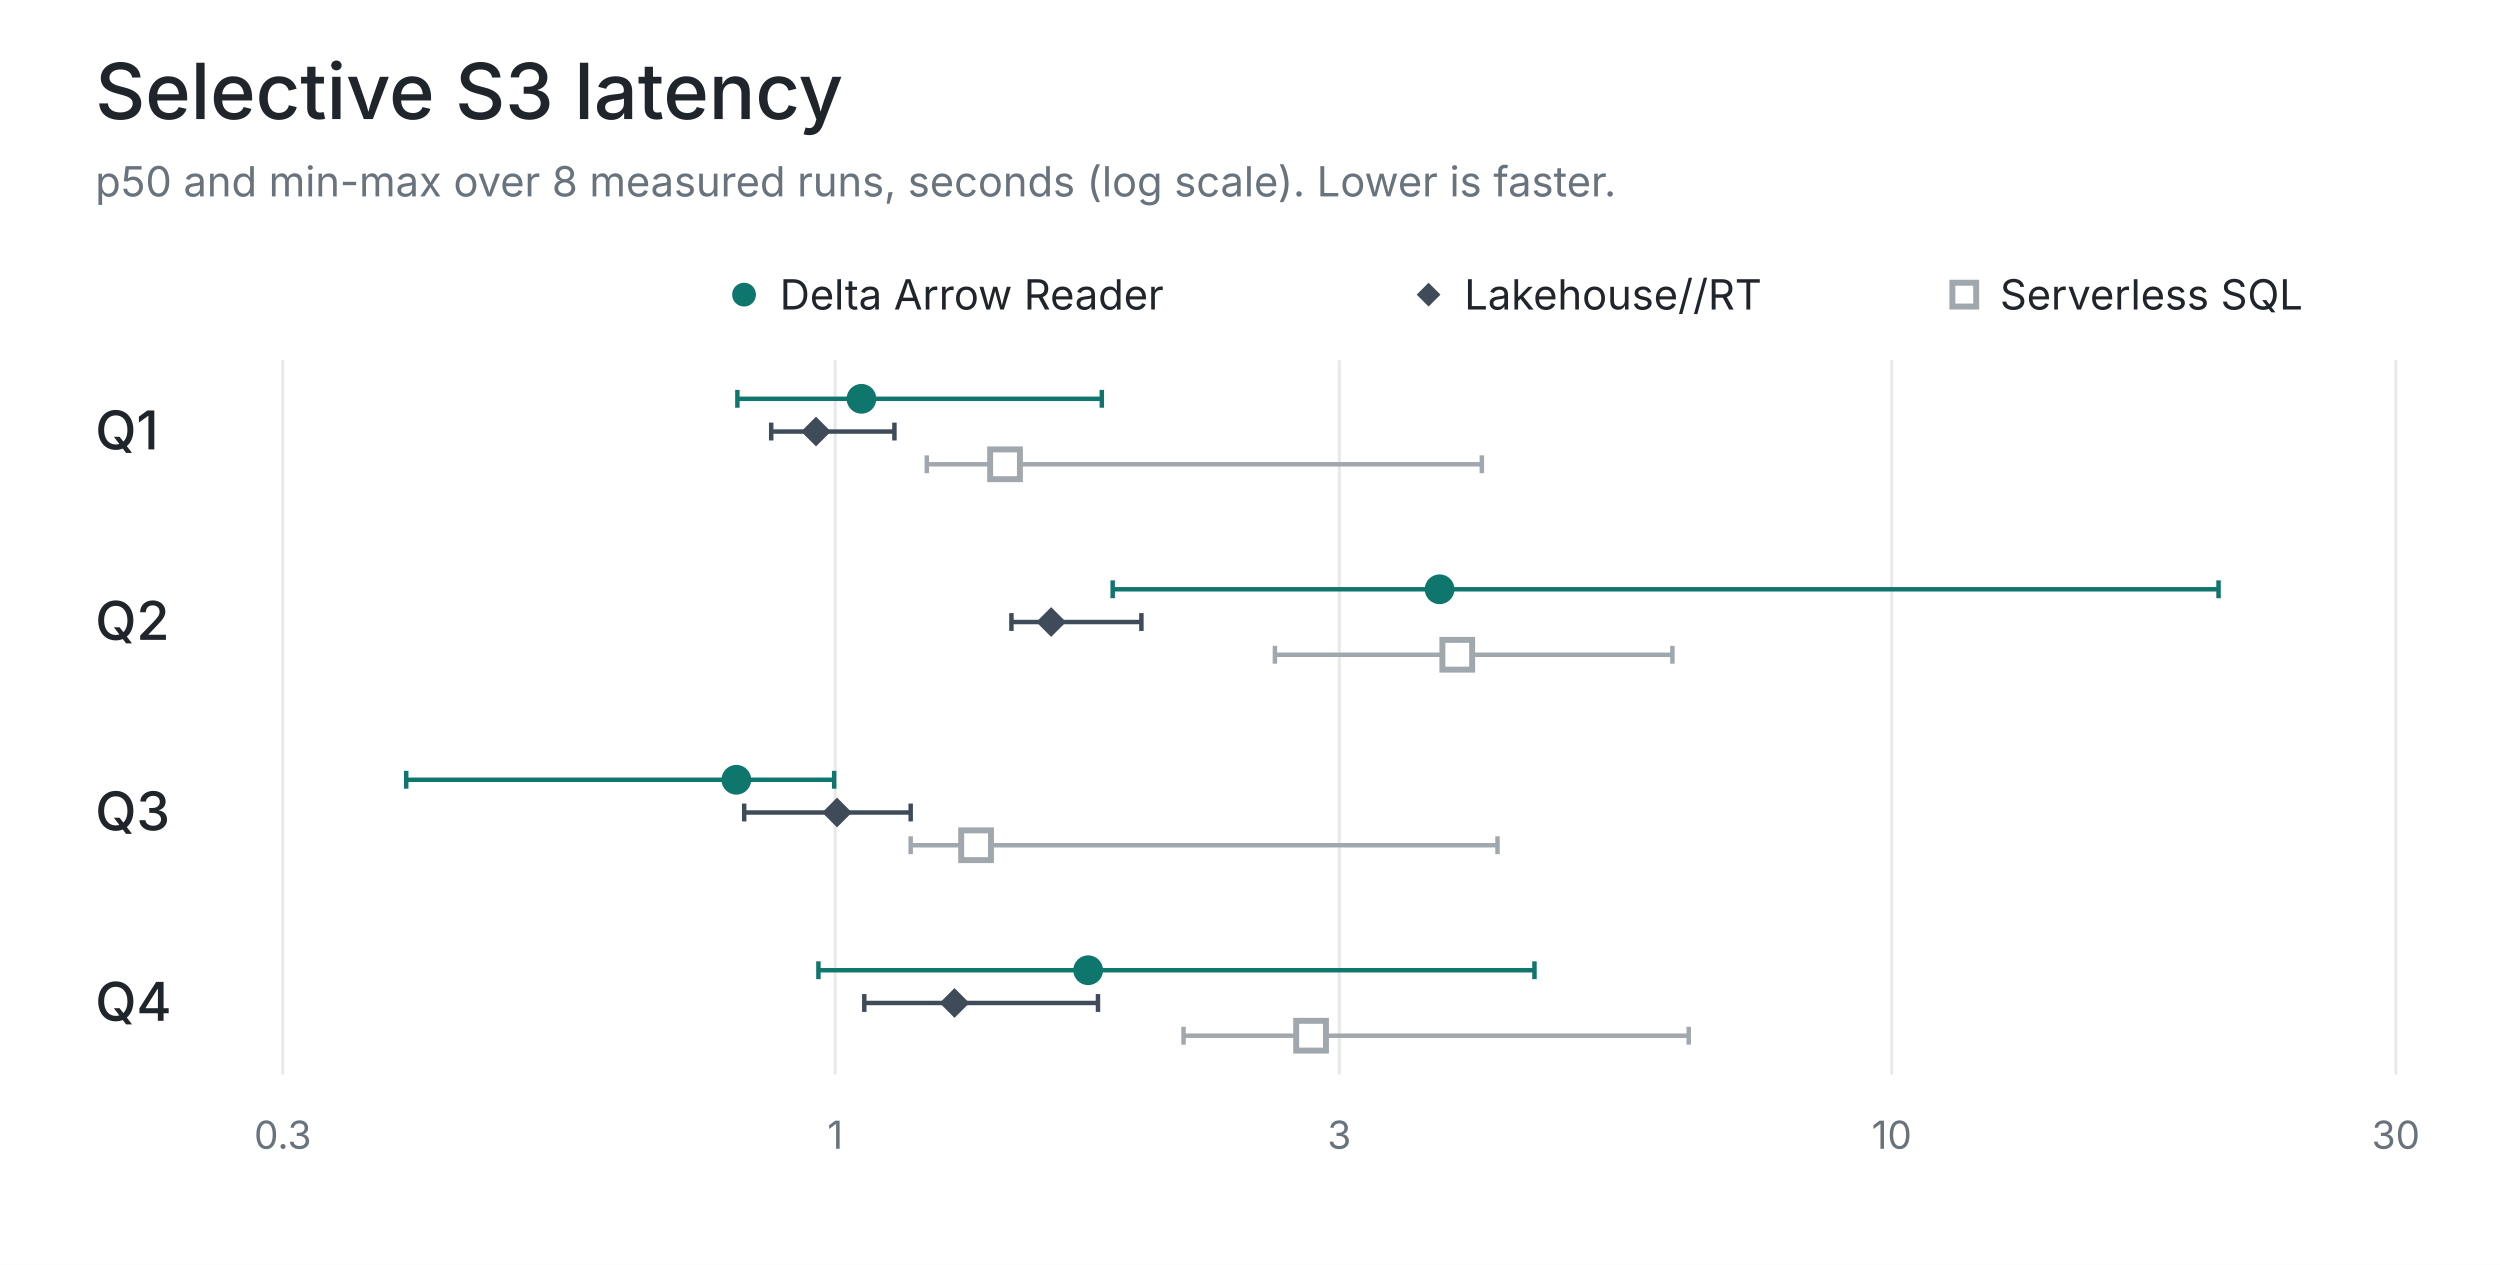
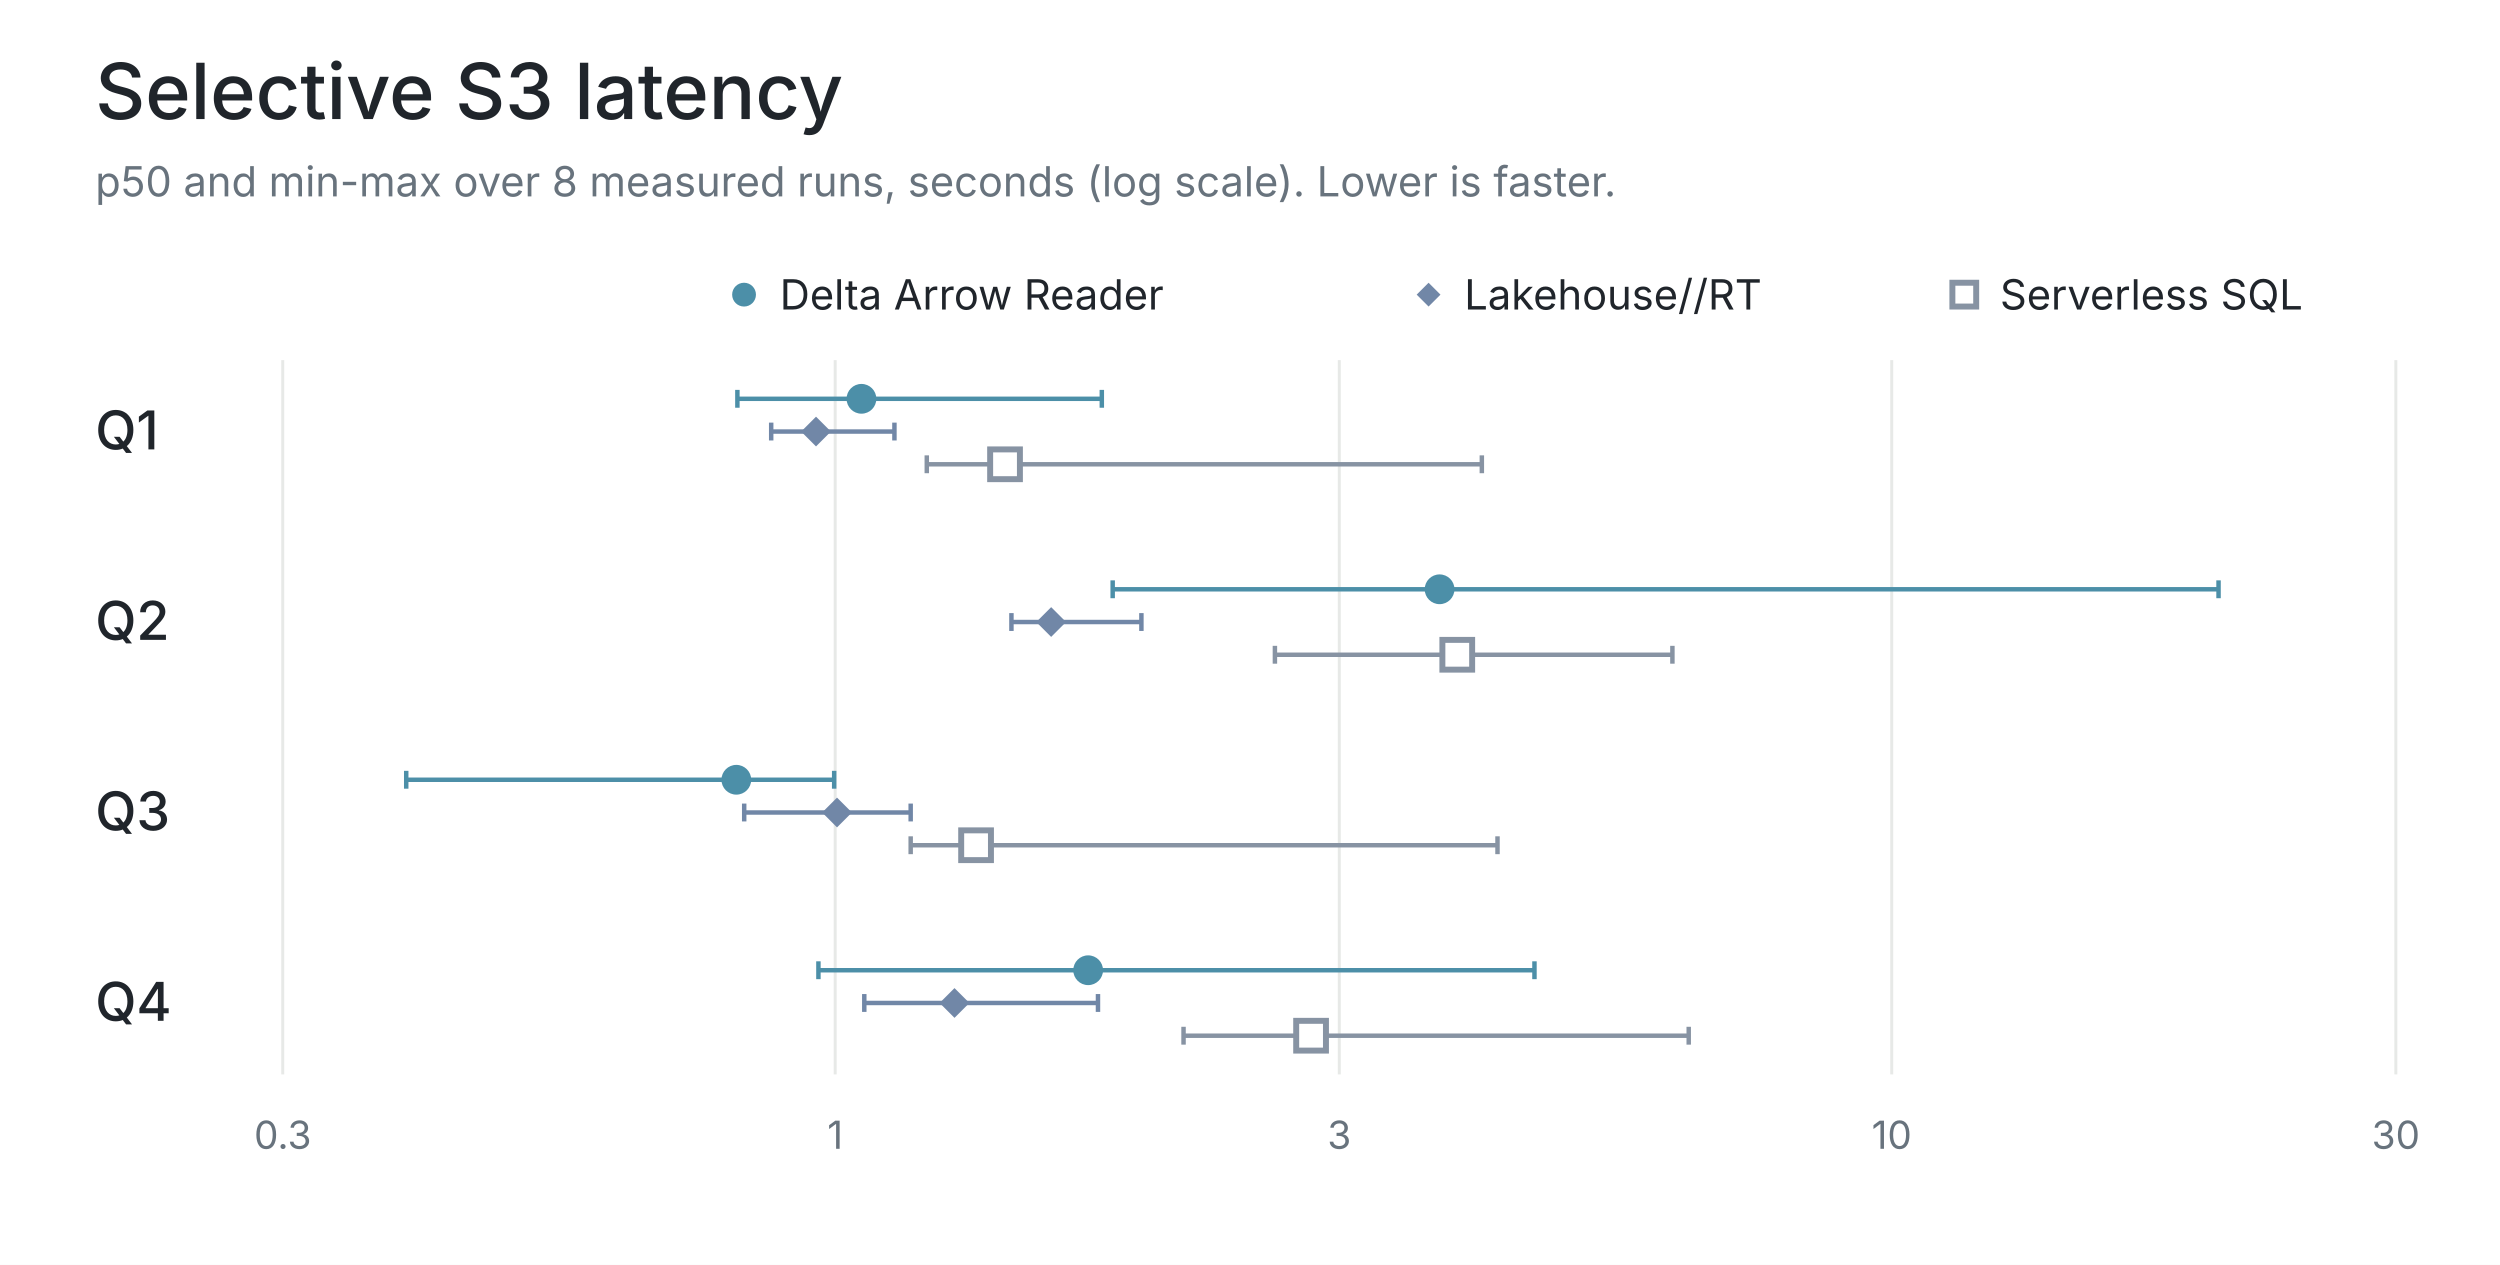
<svg xmlns="http://www.w3.org/2000/svg" width="840" height="425" viewBox="0 0 840 425" role="img" aria-labelledby="title description">
  <style>text{font-family:Inter,ui-sans-serif,-apple-system,BlinkMacSystemFont,"Segoe UI",sans-serif;font-variant-numeric:tabular-nums}</style>
  <rect width="840" height="425" fill="#ffffff" />
  <text x="32" y="40" fill="#20252b" font-size="26" font-weight="500">Selective S3 latency</text>
  <text x="32" y="66" fill="#68737d" font-size="14">p50 and min-max over 8 measured runs, seconds (log scale). Lower is faster.</text>
-   <circle cx="250" cy="99" r="4" fill="#0f766e" />
+   <circle cx="250" cy="99" r="4" fill="#4c8fa8" />
  <text x="262" y="104" fill="#20252b" font-size="14" font-weight="400">Delta Arrow Reader</text>
-   <polygon points="480,95 484,99 480,103 476,99" fill="#3f4b59" />
+   <polygon points="480,95 484,99 480,103 476,99" fill="#7187a7" />
  <text x="492" y="104" fill="#20252b" font-size="14" font-weight="400">Lakehouse//RT</text>
-   <rect x="656" y="95" width="8" height="8" fill="#ffffff" stroke="#a0a7ad" stroke-width="2" />
+   <rect x="656" y="95" width="8" height="8" fill="#ffffff" stroke="#8793a3" stroke-width="2" />
  <text x="672" y="104" fill="#20252b" font-size="14" font-weight="400">Serverless SQL</text>
  <line x1="95.00" y1="121" x2="95.00" y2="361" stroke="#e7e9e7" />
  <text x="95.00" y="386" text-anchor="middle" fill="#68737d" font-size="13">0.3</text>
  <line x1="280.62" y1="121" x2="280.62" y2="361" stroke="#e7e9e7" />
  <text x="280.62" y="386" text-anchor="middle" fill="#68737d" font-size="13">1</text>
  <line x1="450.00" y1="121" x2="450.00" y2="361" stroke="#e7e9e7" />
  <text x="450.00" y="386" text-anchor="middle" fill="#68737d" font-size="13">3</text>
  <line x1="635.62" y1="121" x2="635.62" y2="361" stroke="#e7e9e7" />
  <text x="635.62" y="386" text-anchor="middle" fill="#68737d" font-size="13">10</text>
  <line x1="805.00" y1="121" x2="805.00" y2="361" stroke="#e7e9e7" />
  <text x="805.00" y="386" text-anchor="middle" fill="#68737d" font-size="13">30</text>
  <text x="32" y="151" fill="#20252b" font-size="18" font-weight="500">Q1</text>
-   <line x1="247.76" y1="134" x2="370.21" y2="134" stroke="#0f766e" stroke-width="1.5" />
-   <line x1="247.76" y1="131" x2="247.76" y2="137" stroke="#0f766e" stroke-width="1.5" />
-   <line x1="370.21" y1="131" x2="370.21" y2="137" stroke="#0f766e" stroke-width="1.5" />
-   <circle cx="289.45" cy="134" r="5" fill="#0f766e" />
-   <line x1="259.12" y1="145" x2="300.53" y2="145" stroke="#3f4b59" stroke-width="1.5" />
-   <line x1="259.12" y1="142" x2="259.12" y2="148" stroke="#3f4b59" stroke-width="1.5" />
-   <line x1="300.53" y1="142" x2="300.53" y2="148" stroke="#3f4b59" stroke-width="1.5" />
-   <polygon points="274.18,140 279.18,145 274.18,150 269.18,145" fill="#3f4b59" />
-   <line x1="311.40" y1="156" x2="497.90" y2="156" stroke="#a0a7ad" stroke-width="1.5" />
-   <line x1="311.40" y1="153" x2="311.40" y2="159" stroke="#a0a7ad" stroke-width="1.5" />
-   <line x1="497.90" y1="153" x2="497.90" y2="159" stroke="#a0a7ad" stroke-width="1.5" />
-   <rect x="332.69" y="151" width="10" height="10" fill="#ffffff" stroke="#a0a7ad" stroke-width="2" />
+   <line x1="247.76" y1="134" x2="370.21" y2="134" stroke="#4c8fa8" stroke-width="1.5" />
+   <line x1="247.76" y1="131" x2="247.76" y2="137" stroke="#4c8fa8" stroke-width="1.5" />
+   <line x1="370.21" y1="131" x2="370.21" y2="137" stroke="#4c8fa8" stroke-width="1.5" />
+   <circle cx="289.45" cy="134" r="5" fill="#4c8fa8" />
+   <line x1="259.12" y1="145" x2="300.53" y2="145" stroke="#7187a7" stroke-width="1.5" />
+   <line x1="259.12" y1="142" x2="259.12" y2="148" stroke="#7187a7" stroke-width="1.5" />
+   <line x1="300.53" y1="142" x2="300.53" y2="148" stroke="#7187a7" stroke-width="1.5" />
+   <polygon points="274.18,140 279.18,145 274.18,150 269.18,145" fill="#7187a7" />
+   <line x1="311.40" y1="156" x2="497.90" y2="156" stroke="#8793a3" stroke-width="1.5" />
+   <line x1="311.40" y1="153" x2="311.40" y2="159" stroke="#8793a3" stroke-width="1.5" />
+   <line x1="497.90" y1="153" x2="497.90" y2="159" stroke="#8793a3" stroke-width="1.5" />
+   <rect x="332.69" y="151" width="10" height="10" fill="#ffffff" stroke="#8793a3" stroke-width="2" />
  <text x="32" y="215" fill="#20252b" font-size="18" font-weight="500">Q2</text>
-   <line x1="373.86" y1="198" x2="745.43" y2="198" stroke="#0f766e" stroke-width="1.5" />
-   <line x1="373.86" y1="195" x2="373.86" y2="201" stroke="#0f766e" stroke-width="1.5" />
-   <line x1="745.43" y1="195" x2="745.43" y2="201" stroke="#0f766e" stroke-width="1.5" />
-   <circle cx="483.7" cy="198" r="5" fill="#0f766e" />
-   <line x1="339.84" y1="209" x2="383.51" y2="209" stroke="#3f4b59" stroke-width="1.5" />
-   <line x1="339.84" y1="206" x2="339.84" y2="212" stroke="#3f4b59" stroke-width="1.5" />
-   <line x1="383.51" y1="206" x2="383.51" y2="212" stroke="#3f4b59" stroke-width="1.5" />
-   <polygon points="353.19,204 358.19,209 353.19,214 348.19,209" fill="#3f4b59" />
-   <line x1="428.37" y1="220" x2="561.93" y2="220" stroke="#a0a7ad" stroke-width="1.5" />
-   <line x1="428.37" y1="217" x2="428.37" y2="223" stroke="#a0a7ad" stroke-width="1.5" />
-   <line x1="561.93" y1="217" x2="561.93" y2="223" stroke="#a0a7ad" stroke-width="1.5" />
-   <rect x="484.64" y="215" width="10" height="10" fill="#ffffff" stroke="#a0a7ad" stroke-width="2" />
+   <line x1="373.86" y1="198" x2="745.43" y2="198" stroke="#4c8fa8" stroke-width="1.5" />
+   <line x1="373.86" y1="195" x2="373.86" y2="201" stroke="#4c8fa8" stroke-width="1.5" />
+   <line x1="745.43" y1="195" x2="745.43" y2="201" stroke="#4c8fa8" stroke-width="1.5" />
+   <circle cx="483.7" cy="198" r="5" fill="#4c8fa8" />
+   <line x1="339.84" y1="209" x2="383.51" y2="209" stroke="#7187a7" stroke-width="1.5" />
+   <line x1="339.84" y1="206" x2="339.84" y2="212" stroke="#7187a7" stroke-width="1.5" />
+   <line x1="383.51" y1="206" x2="383.51" y2="212" stroke="#7187a7" stroke-width="1.5" />
+   <polygon points="353.19,204 358.19,209 353.19,214 348.19,209" fill="#7187a7" />
+   <line x1="428.37" y1="220" x2="561.93" y2="220" stroke="#8793a3" stroke-width="1.5" />
+   <line x1="428.37" y1="217" x2="428.37" y2="223" stroke="#8793a3" stroke-width="1.5" />
+   <line x1="561.93" y1="217" x2="561.93" y2="223" stroke="#8793a3" stroke-width="1.5" />
+   <rect x="484.64" y="215" width="10" height="10" fill="#ffffff" stroke="#8793a3" stroke-width="2" />
  <text x="32" y="279" fill="#20252b" font-size="18" font-weight="500">Q3</text>
-   <line x1="136.49" y1="262" x2="280.28" y2="262" stroke="#0f766e" stroke-width="1.5" />
-   <line x1="136.49" y1="259" x2="136.49" y2="265" stroke="#0f766e" stroke-width="1.5" />
-   <line x1="280.28" y1="259" x2="280.28" y2="265" stroke="#0f766e" stroke-width="1.5" />
-   <circle cx="247.41" cy="262" r="5" fill="#0f766e" />
-   <line x1="250.05" y1="273" x2="305.99" y2="273" stroke="#3f4b59" stroke-width="1.5" />
-   <line x1="250.05" y1="270" x2="250.05" y2="276" stroke="#3f4b59" stroke-width="1.5" />
-   <line x1="305.99" y1="270" x2="305.99" y2="276" stroke="#3f4b59" stroke-width="1.5" />
-   <polygon points="281.24,268 286.24,273 281.24,278 276.24,273" fill="#3f4b59" />
-   <line x1="305.99" y1="284" x2="503.16" y2="284" stroke="#a0a7ad" stroke-width="1.5" />
-   <line x1="305.99" y1="281" x2="305.99" y2="287" stroke="#a0a7ad" stroke-width="1.5" />
-   <line x1="503.16" y1="281" x2="503.16" y2="287" stroke="#a0a7ad" stroke-width="1.5" />
-   <rect x="322.96" y="279" width="10" height="10" fill="#ffffff" stroke="#a0a7ad" stroke-width="2" />
+   <line x1="136.49" y1="262" x2="280.28" y2="262" stroke="#4c8fa8" stroke-width="1.5" />
+   <line x1="136.49" y1="259" x2="136.49" y2="265" stroke="#4c8fa8" stroke-width="1.5" />
+   <line x1="280.28" y1="259" x2="280.28" y2="265" stroke="#4c8fa8" stroke-width="1.5" />
+   <circle cx="247.41" cy="262" r="5" fill="#4c8fa8" />
+   <line x1="250.05" y1="273" x2="305.99" y2="273" stroke="#7187a7" stroke-width="1.5" />
+   <line x1="250.05" y1="270" x2="250.05" y2="276" stroke="#7187a7" stroke-width="1.5" />
+   <line x1="305.99" y1="270" x2="305.99" y2="276" stroke="#7187a7" stroke-width="1.5" />
+   <polygon points="281.24,268 286.24,273 281.24,278 276.24,273" fill="#7187a7" />
+   <line x1="305.99" y1="284" x2="503.16" y2="284" stroke="#8793a3" stroke-width="1.5" />
+   <line x1="305.99" y1="281" x2="305.99" y2="287" stroke="#8793a3" stroke-width="1.5" />
+   <line x1="503.16" y1="281" x2="503.16" y2="287" stroke="#8793a3" stroke-width="1.5" />
+   <rect x="322.96" y="279" width="10" height="10" fill="#ffffff" stroke="#8793a3" stroke-width="2" />
  <text x="32" y="343" fill="#20252b" font-size="18" font-weight="500">Q4</text>
-   <line x1="274.99" y1="326" x2="515.58" y2="326" stroke="#0f766e" stroke-width="1.5" />
-   <line x1="274.99" y1="323" x2="274.99" y2="329" stroke="#0f766e" stroke-width="1.5" />
-   <line x1="515.58" y1="323" x2="515.58" y2="329" stroke="#0f766e" stroke-width="1.5" />
-   <circle cx="365.62" cy="326" r="5" fill="#0f766e" />
-   <line x1="290.40" y1="337" x2="368.92" y2="337" stroke="#3f4b59" stroke-width="1.5" />
-   <line x1="290.40" y1="334" x2="290.40" y2="340" stroke="#3f4b59" stroke-width="1.5" />
-   <line x1="368.92" y1="334" x2="368.92" y2="340" stroke="#3f4b59" stroke-width="1.5" />
-   <polygon points="320.71,332 325.71,337 320.71,342 315.71,337" fill="#3f4b59" />
-   <line x1="397.67" y1="348" x2="567.41" y2="348" stroke="#a0a7ad" stroke-width="1.5" />
-   <line x1="397.67" y1="345" x2="397.67" y2="351" stroke="#a0a7ad" stroke-width="1.5" />
-   <line x1="567.41" y1="345" x2="567.41" y2="351" stroke="#a0a7ad" stroke-width="1.5" />
-   <rect x="435.52" y="343" width="10" height="10" fill="#ffffff" stroke="#a0a7ad" stroke-width="2" />
+   <line x1="274.99" y1="326" x2="515.58" y2="326" stroke="#4c8fa8" stroke-width="1.5" />
+   <line x1="274.99" y1="323" x2="274.99" y2="329" stroke="#4c8fa8" stroke-width="1.5" />
+   <line x1="515.58" y1="323" x2="515.58" y2="329" stroke="#4c8fa8" stroke-width="1.5" />
+   <circle cx="365.62" cy="326" r="5" fill="#4c8fa8" />
+   <line x1="290.40" y1="337" x2="368.92" y2="337" stroke="#7187a7" stroke-width="1.5" />
+   <line x1="290.40" y1="334" x2="290.40" y2="340" stroke="#7187a7" stroke-width="1.5" />
+   <line x1="368.92" y1="334" x2="368.92" y2="340" stroke="#7187a7" stroke-width="1.5" />
+   <polygon points="320.71,332 325.71,337 320.71,342 315.71,337" fill="#7187a7" />
+   <line x1="397.67" y1="348" x2="567.41" y2="348" stroke="#8793a3" stroke-width="1.5" />
+   <line x1="397.67" y1="345" x2="397.67" y2="351" stroke="#8793a3" stroke-width="1.5" />
+   <line x1="567.41" y1="345" x2="567.41" y2="351" stroke="#8793a3" stroke-width="1.5" />
+   <rect x="435.52" y="343" width="10" height="10" fill="#ffffff" stroke="#8793a3" stroke-width="2" />
</svg>
